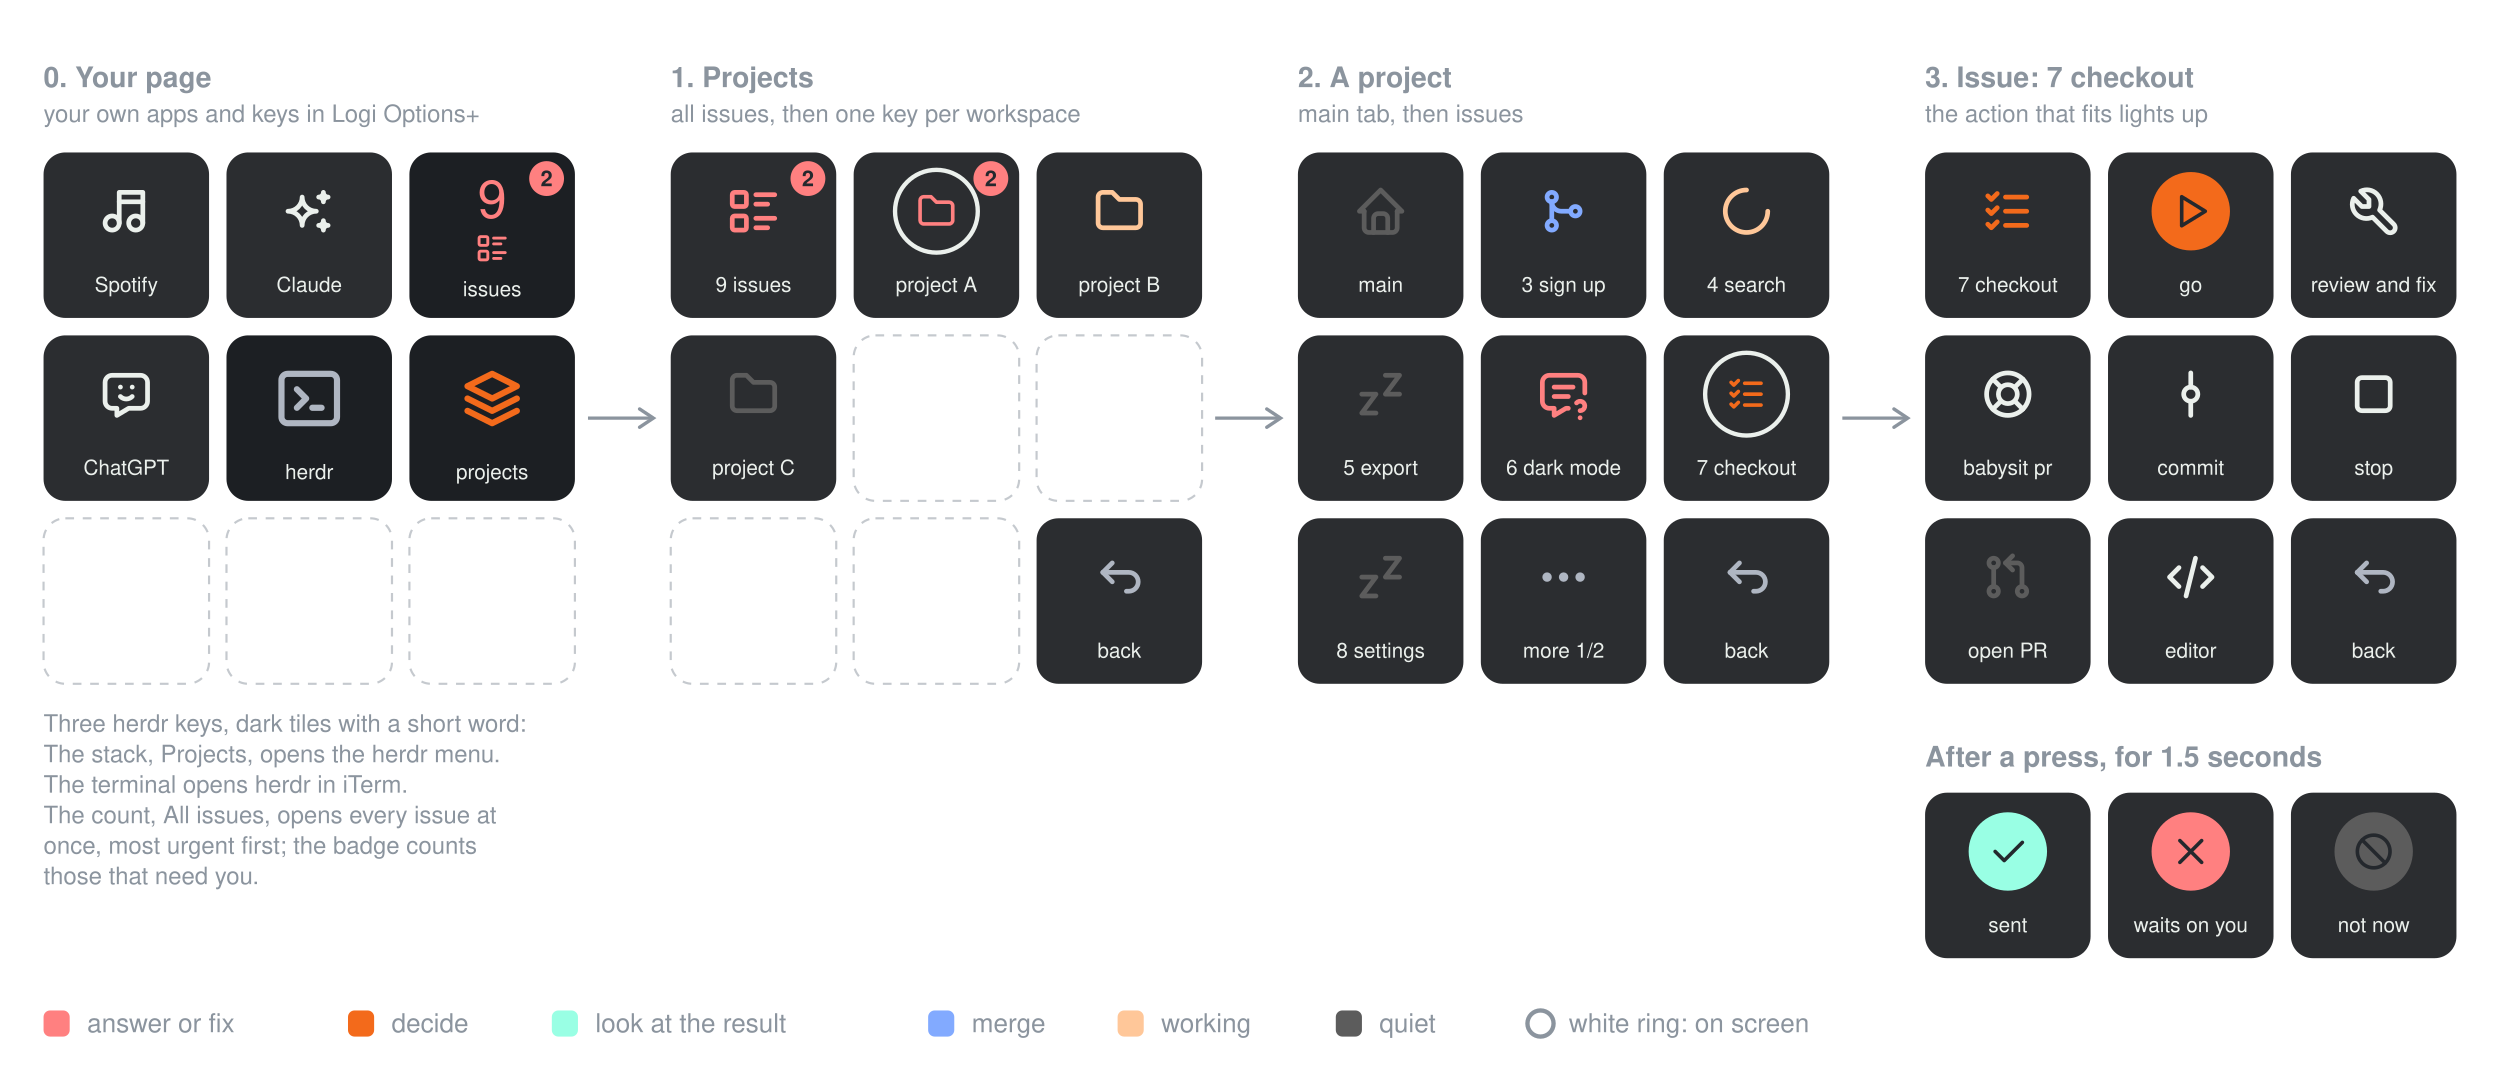
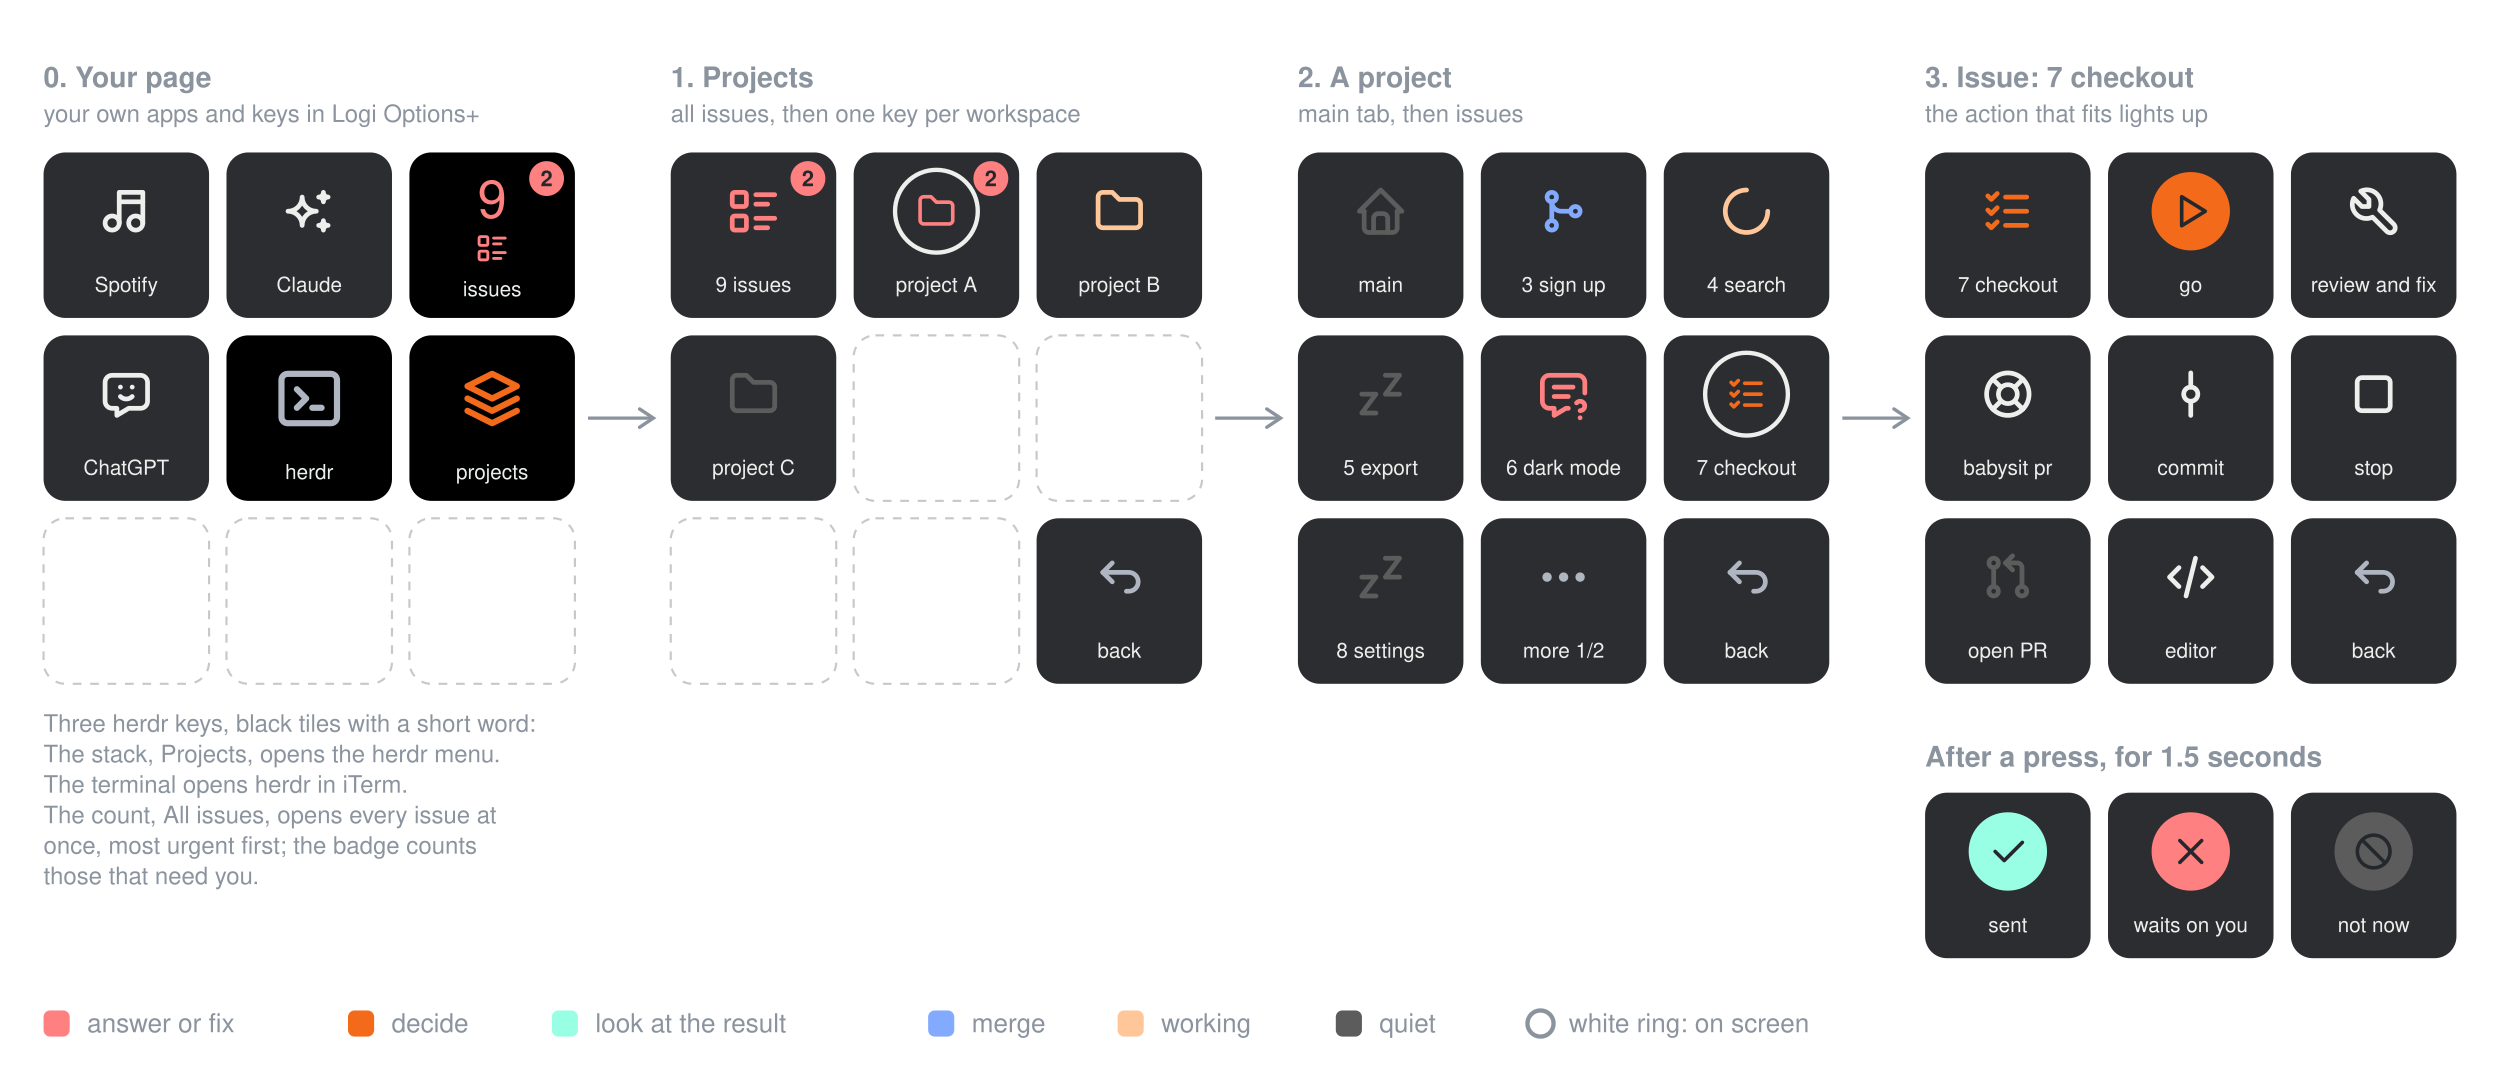
<svg xmlns="http://www.w3.org/2000/svg" viewBox="0 0 1148 500" width="1148" height="500" font-family="-apple-system, BlinkMacSystemFont, 'Segoe UI', Helvetica, Arial, sans-serif">
  <defs>
    <marker id="a" viewBox="0 0 10 10" refX="8" refY="5" markerWidth="7" markerHeight="7" orient="auto">
      <path d="M2 1L8 5L2 9" fill="none" stroke="#8b949e" stroke-width="1.5" stroke-linecap="round" />
    </marker>
  </defs>
  <text x="20" y="40" font-size="13" font-weight="600" fill="#8b949e" text-anchor="start">0. Your page</text>
  <text x="20" y="56" font-size="11" font-weight="400" fill="#8b949e" text-anchor="start">your own apps and keys in Logi Options+</text>
  <rect x="20" y="70" width="76" height="76" rx="10" fill="#2b2d30" />
  <g transform="translate(45.0 84.0) scale(1.083333)" fill="none" stroke="#ebf0ec" stroke-width="2" stroke-linecap="round" stroke-linejoin="round">
    <path d="M3 17a3 3 0 1 0 6 0a3 3 0 0 0 -6 0" />
    <path d="M13 17a3 3 0 1 0 6 0a3 3 0 0 0 -6 0" />
    <path d="M9 17v-13h10v13" />
    <path d="M9 8h10" />
  </g>
  <text x="58.0" y="134" text-anchor="middle" font-size="9.5" fill="#ebf0ec">Spotify</text>
  <rect x="104" y="70" width="76" height="76" rx="10" fill="#2b2d30" />
  <g transform="translate(129.0 84.0) scale(1.083333)" fill="none" stroke="#ebf0ec" stroke-width="2" stroke-linecap="round" stroke-linejoin="round">
    <path d="M16 18a2 2 0 0 1 2 2a2 2 0 0 1 2 -2a2 2 0 0 1 -2 -2a2 2 0 0 1 -2 2zm0 -12a2 2 0 0 1 2 2a2 2 0 0 1 2 -2a2 2 0 0 1 -2 -2a2 2 0 0 1 -2 2zm-7 12a6 6 0 0 1 6 -6a6 6 0 0 1 -6 -6a6 6 0 0 1 -6 6a6 6 0 0 1 6 6z" />
  </g>
  <text x="142.0" y="134" text-anchor="middle" font-size="9.5" fill="#ebf0ec">Claude</text>
-   <rect x="188" y="70" width="76" height="76" rx="10" fill="#1c1f23" />
+   <rect x="188" y="70" width="76" height="76" rx="10" fill="#000000" />
  <text x="226.0" y="100" text-anchor="middle" font-size="24" font-weight="400" fill="#ff8080">9</text>
  <g transform="translate(218.0 106) scale(0.6666667)" fill="none" stroke="#ff8080" stroke-width="2" stroke-linecap="round" stroke-linejoin="round">
    <path d="M13 5h8" />
    <path d="M13 9h5" />
    <path d="M13 15h8" />
    <path d="M13 19h5" />
    <path d="M3 4m0 1a1 1 0 0 1 1 -1h4a1 1 0 0 1 1 1v4a1 1 0 0 1 -1 1h-4a1 1 0 0 1 -1 -1z" />
    <path d="M3 14m0 1a1 1 0 0 1 1 -1h4a1 1 0 0 1 1 1v4a1 1 0 0 1 -1 1h-4a1 1 0 0 1 -1 -1z" />
  </g>
  <text x="226.0" y="136" text-anchor="middle" font-size="9.5" fill="#ebf0ec">issues</text>
  <circle cx="251" cy="82" r="8" fill="#ff8080" />
  <text x="251" y="85.5" text-anchor="middle" font-size="10" font-weight="600" fill="#24282d">2</text>
  <rect x="20" y="154" width="76" height="76" rx="10" fill="#2b2d30" />
  <g transform="translate(45.0 168.0) scale(1.083333)" fill="none" stroke="#ebf0ec" stroke-width="2" stroke-linecap="round" stroke-linejoin="round">
    <path d="M18 4a3 3 0 0 1 3 3v8a3 3 0 0 1 -3 3h-5l-5 3v-3h-2a3 3 0 0 1 -3 -3v-8a3 3 0 0 1 3 -3h12z" />
    <path d="M9.5 9h.01" />
    <path d="M14.5 9h.01" />
    <path d="M9.5 13a3.5 3.5 0 0 0 5 0" />
  </g>
  <text x="58.0" y="218" text-anchor="middle" font-size="9.5" fill="#ebf0ec">ChatGPT</text>
-   <rect x="104" y="154" width="76" height="76" rx="10" fill="#1c1f23" />
+   <rect x="104" y="154" width="76" height="76" rx="10" fill="#000000" />
  <g transform="translate(125.0 166.0) scale(1.416667)" fill="none" stroke="#afb6c2" stroke-width="2" stroke-linecap="round" stroke-linejoin="round">
    <path d="M8 9l3 3l-3 3" />
    <path d="M13 15l3 0" />
    <path d="M3 4m0 2a2 2 0 0 1 2 -2h14a2 2 0 0 1 2 2v12a2 2 0 0 1 -2 2h-14a2 2 0 0 1 -2 -2z" />
  </g>
  <text x="142.0" y="220" text-anchor="middle" font-size="9.5" fill="#ebf0ec">herdr</text>
-   <rect x="188" y="154" width="76" height="76" rx="10" fill="#1c1f23" />
+   <rect x="188" y="154" width="76" height="76" rx="10" fill="#000000" />
  <g transform="translate(209.0 166.0) scale(1.416667)" fill="none" stroke="#f36a1b" stroke-width="2" stroke-linecap="round" stroke-linejoin="round">
    <path d="M12 4l-8 4l8 4l8 -4l-8 -4" />
    <path d="M4 12l8 4l8 -4" />
    <path d="M4 16l8 4l8 -4" />
  </g>
  <text x="226.0" y="220" text-anchor="middle" font-size="9.5" fill="#ebf0ec">projects</text>
  <rect x="20" y="238" width="76" height="76" rx="10" fill="none" stroke="#8b949e" stroke-width="1" stroke-dasharray="4 4" opacity="0.5" />
  <rect x="104" y="238" width="76" height="76" rx="10" fill="none" stroke="#8b949e" stroke-width="1" stroke-dasharray="4 4" opacity="0.5" />
  <rect x="188" y="238" width="76" height="76" rx="10" fill="none" stroke="#8b949e" stroke-width="1" stroke-dasharray="4 4" opacity="0.5" />
-   <text x="20" y="336" font-size="11" font-weight="400" fill="#8b949e" text-anchor="start">Three herdr keys, dark tiles with a short word:</text>
+   <text x="20" y="336" font-size="11" font-weight="400" fill="#8b949e" text-anchor="start">Three herdr keys, black tiles with a short word:</text>
  <text x="20" y="350" font-size="11" font-weight="400" fill="#8b949e" text-anchor="start">The stack, Projects, opens the herdr menu.</text>
  <text x="20" y="364" font-size="11" font-weight="400" fill="#8b949e" text-anchor="start">The terminal opens herdr in iTerm.</text>
  <text x="20" y="378" font-size="11" font-weight="400" fill="#8b949e" text-anchor="start">The count, All issues, opens every issue at</text>
  <text x="20" y="392" font-size="11" font-weight="400" fill="#8b949e" text-anchor="start">once, most urgent first; the badge counts</text>
  <text x="20" y="406" font-size="11" font-weight="400" fill="#8b949e" text-anchor="start">those that need you.</text>
  <text x="308" y="40" font-size="13" font-weight="600" fill="#8b949e" text-anchor="start">1. Projects</text>
  <text x="308" y="56" font-size="11" font-weight="400" fill="#8b949e" text-anchor="start">all issues, then one key per workspace</text>
  <rect x="308" y="70" width="76" height="76" rx="10" fill="#2b2d30" />
  <g transform="translate(333.0 84.0) scale(1.083333)" fill="none" stroke="#ff8080" stroke-width="2" stroke-linecap="round" stroke-linejoin="round">
    <path d="M13 5h8" />
    <path d="M13 9h5" />
    <path d="M13 15h8" />
    <path d="M13 19h5" />
    <path d="M3 4m0 1a1 1 0 0 1 1 -1h4a1 1 0 0 1 1 1v4a1 1 0 0 1 -1 1h-4a1 1 0 0 1 -1 -1z" />
    <path d="M3 14m0 1a1 1 0 0 1 1 -1h4a1 1 0 0 1 1 1v4a1 1 0 0 1 -1 1h-4a1 1 0 0 1 -1 -1z" />
  </g>
  <circle cx="371" cy="82" r="8" fill="#ff8080" />
  <text x="371" y="85.5" text-anchor="middle" font-size="10" font-weight="600" fill="#24282d">2</text>
  <text x="346.0" y="134" text-anchor="middle" font-size="9.5" fill="#ebf0ec">9 issues</text>
  <rect x="392" y="70" width="76" height="76" rx="10" fill="#2b2d30" />
  <circle cx="430.0" cy="97" r="19" fill="none" stroke="#ebf0ec" stroke-width="2" />
  <g transform="translate(420.0 87.0) scale(0.8333333)" fill="none" stroke="#ff8080" stroke-width="2" stroke-linecap="round" stroke-linejoin="round">
    <path d="M5 4h4l3 3h7a2 2 0 0 1 2 2v8a2 2 0 0 1 -2 2h-14a2 2 0 0 1 -2 -2v-11a2 2 0 0 1 2 -2" />
  </g>
  <circle cx="455" cy="82" r="8" fill="#ff8080" />
  <text x="455" y="85.5" text-anchor="middle" font-size="10" font-weight="600" fill="#24282d">2</text>
  <text x="430.0" y="134" text-anchor="middle" font-size="9.5" fill="#ebf0ec">project A</text>
  <rect x="476" y="70" width="76" height="76" rx="10" fill="#2b2d30" />
  <g transform="translate(501.0 84.0) scale(1.083333)" fill="none" stroke="#ffc799" stroke-width="2" stroke-linecap="round" stroke-linejoin="round">
    <path d="M5 4h4l3 3h7a2 2 0 0 1 2 2v8a2 2 0 0 1 -2 2h-14a2 2 0 0 1 -2 -2v-11a2 2 0 0 1 2 -2" />
  </g>
  <text x="514.0" y="134" text-anchor="middle" font-size="9.5" fill="#ebf0ec">project B</text>
  <rect x="308" y="154" width="76" height="76" rx="10" fill="#2b2d30" />
  <g transform="translate(333.0 168.0) scale(1.083333)" fill="none" stroke="#5c5c5c" stroke-width="2" stroke-linecap="round" stroke-linejoin="round">
    <path d="M5 4h4l3 3h7a2 2 0 0 1 2 2v8a2 2 0 0 1 -2 2h-14a2 2 0 0 1 -2 -2v-11a2 2 0 0 1 2 -2" />
  </g>
  <text x="346.0" y="218" text-anchor="middle" font-size="9.5" fill="#ebf0ec">project C</text>
  <rect x="392" y="154" width="76" height="76" rx="10" fill="none" stroke="#8b949e" stroke-width="1" stroke-dasharray="4 4" opacity="0.5" />
  <rect x="476" y="154" width="76" height="76" rx="10" fill="none" stroke="#8b949e" stroke-width="1" stroke-dasharray="4 4" opacity="0.5" />
  <rect x="308" y="238" width="76" height="76" rx="10" fill="none" stroke="#8b949e" stroke-width="1" stroke-dasharray="4 4" opacity="0.5" />
  <rect x="392" y="238" width="76" height="76" rx="10" fill="none" stroke="#8b949e" stroke-width="1" stroke-dasharray="4 4" opacity="0.5" />
  <rect x="476" y="238" width="76" height="76" rx="10" fill="#2b2d30" />
  <g transform="translate(501.0 252.0) scale(1.083333)" fill="none" stroke="#afb6c2" stroke-width="2" stroke-linecap="round" stroke-linejoin="round">
    <path d="M9 14l-4 -4l4 -4" />
    <path d="M5 10h11a4 4 0 1 1 0 8h-1" />
  </g>
  <text x="514.0" y="302" text-anchor="middle" font-size="9.5" fill="#ebf0ec">back</text>
  <text x="596" y="40" font-size="13" font-weight="600" fill="#8b949e" text-anchor="start">2. A project</text>
  <text x="596" y="56" font-size="11" font-weight="400" fill="#8b949e" text-anchor="start">main tab, then issues</text>
  <rect x="596" y="70" width="76" height="76" rx="10" fill="#2b2d30" />
  <g transform="translate(621.0 84.0) scale(1.083333)" fill="none" stroke="#5c5c5c" stroke-width="2" stroke-linecap="round" stroke-linejoin="round">
    <path d="M5 12l-2 0l9 -9l9 9l-2 0" />
    <path d="M5 12v7a2 2 0 0 0 2 2h10a2 2 0 0 0 2 -2v-7" />
    <path d="M9 21v-6a2 2 0 0 1 2 -2h2a2 2 0 0 1 2 2v6" />
  </g>
  <text x="634.0" y="134" text-anchor="middle" font-size="9.5" fill="#ebf0ec">main</text>
  <rect x="680" y="70" width="76" height="76" rx="10" fill="#2b2d30" />
  <g transform="translate(705.0 84.0) scale(1.083333)" fill="none" stroke="#82aaff" stroke-width="2" stroke-linecap="round" stroke-linejoin="round">
    <path d="M7 18m-2 0a2 2 0 1 0 4 0a2 2 0 1 0 -4 0" />
    <path d="M7 6m-2 0a2 2 0 1 0 4 0a2 2 0 1 0 -4 0" />
    <path d="M17 12m-2 0a2 2 0 1 0 4 0a2 2 0 1 0 -4 0" />
    <path d="M7 8l0 8" />
    <path d="M7 8a4 4 0 0 0 4 4h4" />
  </g>
  <text x="718.0" y="134" text-anchor="middle" font-size="9.5" fill="#ebf0ec">3 sign up</text>
  <rect x="764" y="70" width="76" height="76" rx="10" fill="#2b2d30" />
  <g transform="translate(789.0 84.0) scale(1.083333)" fill="none" stroke="#ffc799" stroke-width="2" stroke-linecap="round" stroke-linejoin="round">
    <path d="M12 3a9 9 0 1 0 9 9" />
  </g>
  <text x="802.0" y="134" text-anchor="middle" font-size="9.5" fill="#ebf0ec">4 search</text>
  <rect x="596" y="154" width="76" height="76" rx="10" fill="#2b2d30" />
  <g transform="translate(621.0 168.0) scale(1.083333)" fill="none" stroke="#5c5c5c" stroke-width="2" stroke-linecap="round" stroke-linejoin="round">
    <path d="M4 12h6l-6 8h6" />
    <path d="M14 4h6l-6 8h6" />
  </g>
  <text x="634.0" y="218" text-anchor="middle" font-size="9.5" fill="#ebf0ec">5 export</text>
  <rect x="680" y="154" width="76" height="76" rx="10" fill="#2b2d30" />
  <g transform="translate(705.0 168.0) scale(1.083333)" fill="none" stroke="#ff8080" stroke-width="2" stroke-linecap="round" stroke-linejoin="round">
    <path d="M8 9h8" />
    <path d="M8 13h6" />
    <path d="M14 18h-1l-5 3v-3h-2a3 3 0 0 1 -3 -3v-8a3 3 0 0 1 3 -3h12a3 3 0 0 1 3 3v4.5" />
    <path d="M19 22v.01" />
    <path d="M19 19a2.003 2.003 0 0 0 .914 -3.782a1.98 1.98 0 0 0 -2.414 .483" />
  </g>
  <text x="718.0" y="218" text-anchor="middle" font-size="9.5" fill="#ebf0ec">6 dark mode</text>
  <rect x="764" y="154" width="76" height="76" rx="10" fill="#2b2d30" />
  <circle cx="802.0" cy="181" r="19" fill="none" stroke="#ebf0ec" stroke-width="2" />
  <g transform="translate(792.0 171.0) scale(0.8333333)" fill="none" stroke="#f36a1b" stroke-width="2" stroke-linecap="round" stroke-linejoin="round">
    <path d="M3.5 5.5l1.5 1.5l2.5 -2.5" />
    <path d="M3.5 11.5l1.5 1.5l2.5 -2.5" />
    <path d="M3.5 17.5l1.5 1.5l2.5 -2.5" />
    <path d="M11 6l9 0" />
    <path d="M11 12l9 0" />
    <path d="M11 18l9 0" />
  </g>
  <text x="802.0" y="218" text-anchor="middle" font-size="9.5" fill="#ebf0ec">7 checkout</text>
  <rect x="596" y="238" width="76" height="76" rx="10" fill="#2b2d30" />
  <g transform="translate(621.0 252.0) scale(1.083333)" fill="none" stroke="#5c5c5c" stroke-width="2" stroke-linecap="round" stroke-linejoin="round">
    <path d="M4 12h6l-6 8h6" />
    <path d="M14 4h6l-6 8h6" />
  </g>
  <text x="634.0" y="302" text-anchor="middle" font-size="9.5" fill="#ebf0ec">8 settings</text>
  <rect x="680" y="238" width="76" height="76" rx="10" fill="#2b2d30" />
  <g transform="translate(705.0 252.0) scale(1.083333)" fill="none" stroke="#afb6c2" stroke-width="2" stroke-linecap="round" stroke-linejoin="round">
    <path d="M5 12m-1 0a1 1 0 1 0 2 0a1 1 0 1 0 -2 0" />
    <path d="M12 12m-1 0a1 1 0 1 0 2 0a1 1 0 1 0 -2 0" />
    <path d="M19 12m-1 0a1 1 0 1 0 2 0a1 1 0 1 0 -2 0" />
  </g>
  <text x="718.0" y="302" text-anchor="middle" font-size="9.5" fill="#ebf0ec">more 1/2</text>
  <rect x="764" y="238" width="76" height="76" rx="10" fill="#2b2d30" />
  <g transform="translate(789.0 252.0) scale(1.083333)" fill="none" stroke="#afb6c2" stroke-width="2" stroke-linecap="round" stroke-linejoin="round">
    <path d="M9 14l-4 -4l4 -4" />
    <path d="M5 10h11a4 4 0 1 1 0 8h-1" />
  </g>
  <text x="802.0" y="302" text-anchor="middle" font-size="9.5" fill="#ebf0ec">back</text>
  <text x="884" y="40" font-size="13" font-weight="600" fill="#8b949e" text-anchor="start">3. Issue: 7 checkout</text>
  <text x="884" y="56" font-size="11" font-weight="400" fill="#8b949e" text-anchor="start">the action that fits lights up</text>
  <rect x="884" y="70" width="76" height="76" rx="10" fill="#2b2d30" />
  <g transform="translate(909.0 84.0) scale(1.083333)" fill="none" stroke="#f36a1b" stroke-width="2" stroke-linecap="round" stroke-linejoin="round">
    <path d="M3.5 5.5l1.5 1.5l2.5 -2.5" />
    <path d="M3.5 11.5l1.5 1.5l2.5 -2.5" />
    <path d="M3.5 17.5l1.5 1.5l2.5 -2.5" />
    <path d="M11 6l9 0" />
    <path d="M11 12l9 0" />
    <path d="M11 18l9 0" />
  </g>
  <text x="922.0" y="134" text-anchor="middle" font-size="9.5" fill="#ebf0ec">7 checkout</text>
  <rect x="968" y="70" width="76" height="76" rx="10" fill="#2b2d30" />
  <circle cx="1006.0" cy="97" r="18" fill="#f36a1b" />
  <g transform="translate(996.0 87.0) scale(0.8333333)" fill="none" stroke="#24282d" stroke-width="2" stroke-linecap="round" stroke-linejoin="round">
    <path d="M7 4v16l13 -8z" />
  </g>
  <text x="1006.0" y="134" text-anchor="middle" font-size="9.5" fill="#ebf0ec">go</text>
  <rect x="1052" y="70" width="76" height="76" rx="10" fill="#2b2d30" />
  <g transform="translate(1077.0 84.0) scale(1.083333)" fill="none" stroke="#ebf0ec" stroke-width="2" stroke-linecap="round" stroke-linejoin="round">
    <path d="M7 10h3v-3l-3.5 -3.5a6 6 0 0 1 8 8l6 6a2 2 0 0 1 -3 3l-6 -6a6 6 0 0 1 -8 -8l3.5 3.5" />
  </g>
  <text x="1090.0" y="134" text-anchor="middle" font-size="9.5" fill="#ebf0ec">review and fix</text>
  <rect x="884" y="154" width="76" height="76" rx="10" fill="#2b2d30" />
  <g transform="translate(909.0 168.0) scale(1.083333)" fill="none" stroke="#ebf0ec" stroke-width="2" stroke-linecap="round" stroke-linejoin="round">
    <path d="M12 12m-4 0a4 4 0 1 0 8 0a4 4 0 1 0 -8 0" />
    <path d="M12 12m-9 0a9 9 0 1 0 18 0a9 9 0 1 0 -18 0" />
    <path d="M15 15l3.35 3.35" />
    <path d="M9 15l-3.35 3.35" />
    <path d="M5.65 5.65l3.35 3.35" />
    <path d="M18.35 5.65l-3.35 3.35" />
  </g>
  <text x="922.0" y="218" text-anchor="middle" font-size="9.5" fill="#ebf0ec">babysit pr</text>
  <rect x="968" y="154" width="76" height="76" rx="10" fill="#2b2d30" />
  <g transform="translate(993.0 168.0) scale(1.083333)" fill="none" stroke="#ebf0ec" stroke-width="2" stroke-linecap="round" stroke-linejoin="round">
    <path d="M12 12m-3 0a3 3 0 1 0 6 0a3 3 0 1 0 -6 0" />
    <path d="M12 3l0 6" />
    <path d="M12 15l0 6" />
  </g>
  <text x="1006.0" y="218" text-anchor="middle" font-size="9.5" fill="#ebf0ec">commit</text>
  <rect x="1052" y="154" width="76" height="76" rx="10" fill="#2b2d30" />
  <g transform="translate(1077.0 168.0) scale(1.083333)" fill="none" stroke="#ebf0ec" stroke-width="2" stroke-linecap="round" stroke-linejoin="round">
    <path d="M5 5m0 2a2 2 0 0 1 2 -2h10a2 2 0 0 1 2 2v10a2 2 0 0 1 -2 2h-10a2 2 0 0 1 -2 -2z" />
  </g>
  <text x="1090.0" y="218" text-anchor="middle" font-size="9.5" fill="#ebf0ec">stop</text>
  <rect x="884" y="238" width="76" height="76" rx="10" fill="#2b2d30" />
  <g transform="translate(909.0 252.0) scale(1.083333)" fill="none" stroke="#5c5c5c" stroke-width="2" stroke-linecap="round" stroke-linejoin="round">
    <path d="M6 18m-2 0a2 2 0 1 0 4 0a2 2 0 1 0 -4 0" />
    <path d="M6 6m-2 0a2 2 0 1 0 4 0a2 2 0 1 0 -4 0" />
    <path d="M18 18m-2 0a2 2 0 1 0 4 0a2 2 0 1 0 -4 0" />
    <path d="M6 8l0 8" />
    <path d="M11 6h5a2 2 0 0 1 2 2v8" />
    <path d="M14 9l-3 -3l3 -3" />
  </g>
  <text x="922.0" y="302" text-anchor="middle" font-size="9.5" fill="#ebf0ec">open PR</text>
  <rect x="968" y="238" width="76" height="76" rx="10" fill="#2b2d30" />
  <g transform="translate(993.0 252.0) scale(1.083333)" fill="none" stroke="#ebf0ec" stroke-width="2" stroke-linecap="round" stroke-linejoin="round">
    <path d="M7 8l-4 4l4 4" />
    <path d="M17 8l4 4l-4 4" />
    <path d="M14 4l-4 16" />
  </g>
  <text x="1006.0" y="302" text-anchor="middle" font-size="9.5" fill="#ebf0ec">editor</text>
  <rect x="1052" y="238" width="76" height="76" rx="10" fill="#2b2d30" />
  <g transform="translate(1077.0 252.0) scale(1.083333)" fill="none" stroke="#afb6c2" stroke-width="2" stroke-linecap="round" stroke-linejoin="round">
    <path d="M9 14l-4 -4l4 -4" />
    <path d="M5 10h11a4 4 0 1 1 0 8h-1" />
  </g>
  <text x="1090.0" y="302" text-anchor="middle" font-size="9.5" fill="#ebf0ec">back</text>
  <text x="884" y="352" font-size="13" font-weight="600" fill="#8b949e" text-anchor="start">After a press, for 1.5 seconds</text>
  <rect x="884" y="364" width="76" height="76" rx="10" fill="#2b2d30" />
  <circle cx="922.0" cy="391" r="18" fill="#99ffe4" />
  <g transform="translate(912.0 381.0) scale(0.8333333)" fill="none" stroke="#24282d" stroke-width="2" stroke-linecap="round" stroke-linejoin="round">
    <path d="M5 12l5 5l10 -10" />
  </g>
  <text x="922.0" y="428" text-anchor="middle" font-size="9.5" fill="#ebf0ec">sent</text>
  <rect x="968" y="364" width="76" height="76" rx="10" fill="#2b2d30" />
  <circle cx="1006.0" cy="391" r="18" fill="#ff8080" />
  <g transform="translate(996.0 381.0) scale(0.8333333)" fill="none" stroke="#24282d" stroke-width="2" stroke-linecap="round" stroke-linejoin="round">
    <path d="M18 6l-12 12" />
    <path d="M6 6l12 12" />
  </g>
  <text x="1006.0" y="428" text-anchor="middle" font-size="9.5" fill="#ebf0ec">waits on you</text>
  <rect x="1052" y="364" width="76" height="76" rx="10" fill="#2b2d30" />
  <circle cx="1090.0" cy="391" r="18" fill="#5c5c5c" />
  <g transform="translate(1080.0 381.0) scale(0.8333333)" fill="none" stroke="#24282d" stroke-width="2" stroke-linecap="round" stroke-linejoin="round">
    <path d="M12 12m-9 0a9 9 0 1 0 18 0a9 9 0 1 0 -18 0" />
    <path d="M5.7 5.7l12.6 12.6" />
  </g>
  <text x="1090.0" y="428" text-anchor="middle" font-size="9.5" fill="#ebf0ec">not now</text>
  <line x1="270" y1="192.0" x2="300" y2="192.0" stroke="#8b949e" stroke-width="1.5" marker-end="url(#a)" />
  <line x1="558" y1="192.0" x2="588" y2="192.0" stroke="#8b949e" stroke-width="1.5" marker-end="url(#a)" />
  <line x1="846" y1="192.0" x2="876" y2="192.0" stroke="#8b949e" stroke-width="1.5" marker-end="url(#a)" />
  <rect x="20" y="464" width="12" height="12" rx="3" fill="#ff8080" />
  <text x="40" y="474" font-size="12" font-weight="400" fill="#8b949e" text-anchor="start">answer or fix</text>
  <rect x="159.8" y="464" width="12" height="12" rx="3" fill="#f36a1b" />
  <text x="179.8" y="474" font-size="12" font-weight="400" fill="#8b949e" text-anchor="start">decide</text>
  <rect x="253.4" y="464" width="12" height="12" rx="3" fill="#99ffe4" />
  <text x="273.4" y="474" font-size="12" font-weight="400" fill="#8b949e" text-anchor="start">look at the result</text>
  <rect x="426.2" y="464" width="12" height="12" rx="3" fill="#82aaff" />
  <text x="446.2" y="474" font-size="12" font-weight="400" fill="#8b949e" text-anchor="start">merge</text>
  <rect x="513.2" y="464" width="12" height="12" rx="3" fill="#ffc799" />
  <text x="533.2" y="474" font-size="12" font-weight="400" fill="#8b949e" text-anchor="start">working</text>
  <rect x="613.4" y="464" width="12" height="12" rx="3" fill="#5c5c5c" />
  <text x="633.4" y="474" font-size="12" font-weight="400" fill="#8b949e" text-anchor="start">quiet</text>
  <circle cx="707.4" cy="470" r="6" fill="none" stroke="#8b949e" stroke-width="2" />
  <text x="720.4" y="474" font-size="12" font-weight="400" fill="#8b949e" text-anchor="start">white ring: on screen</text>
</svg>
